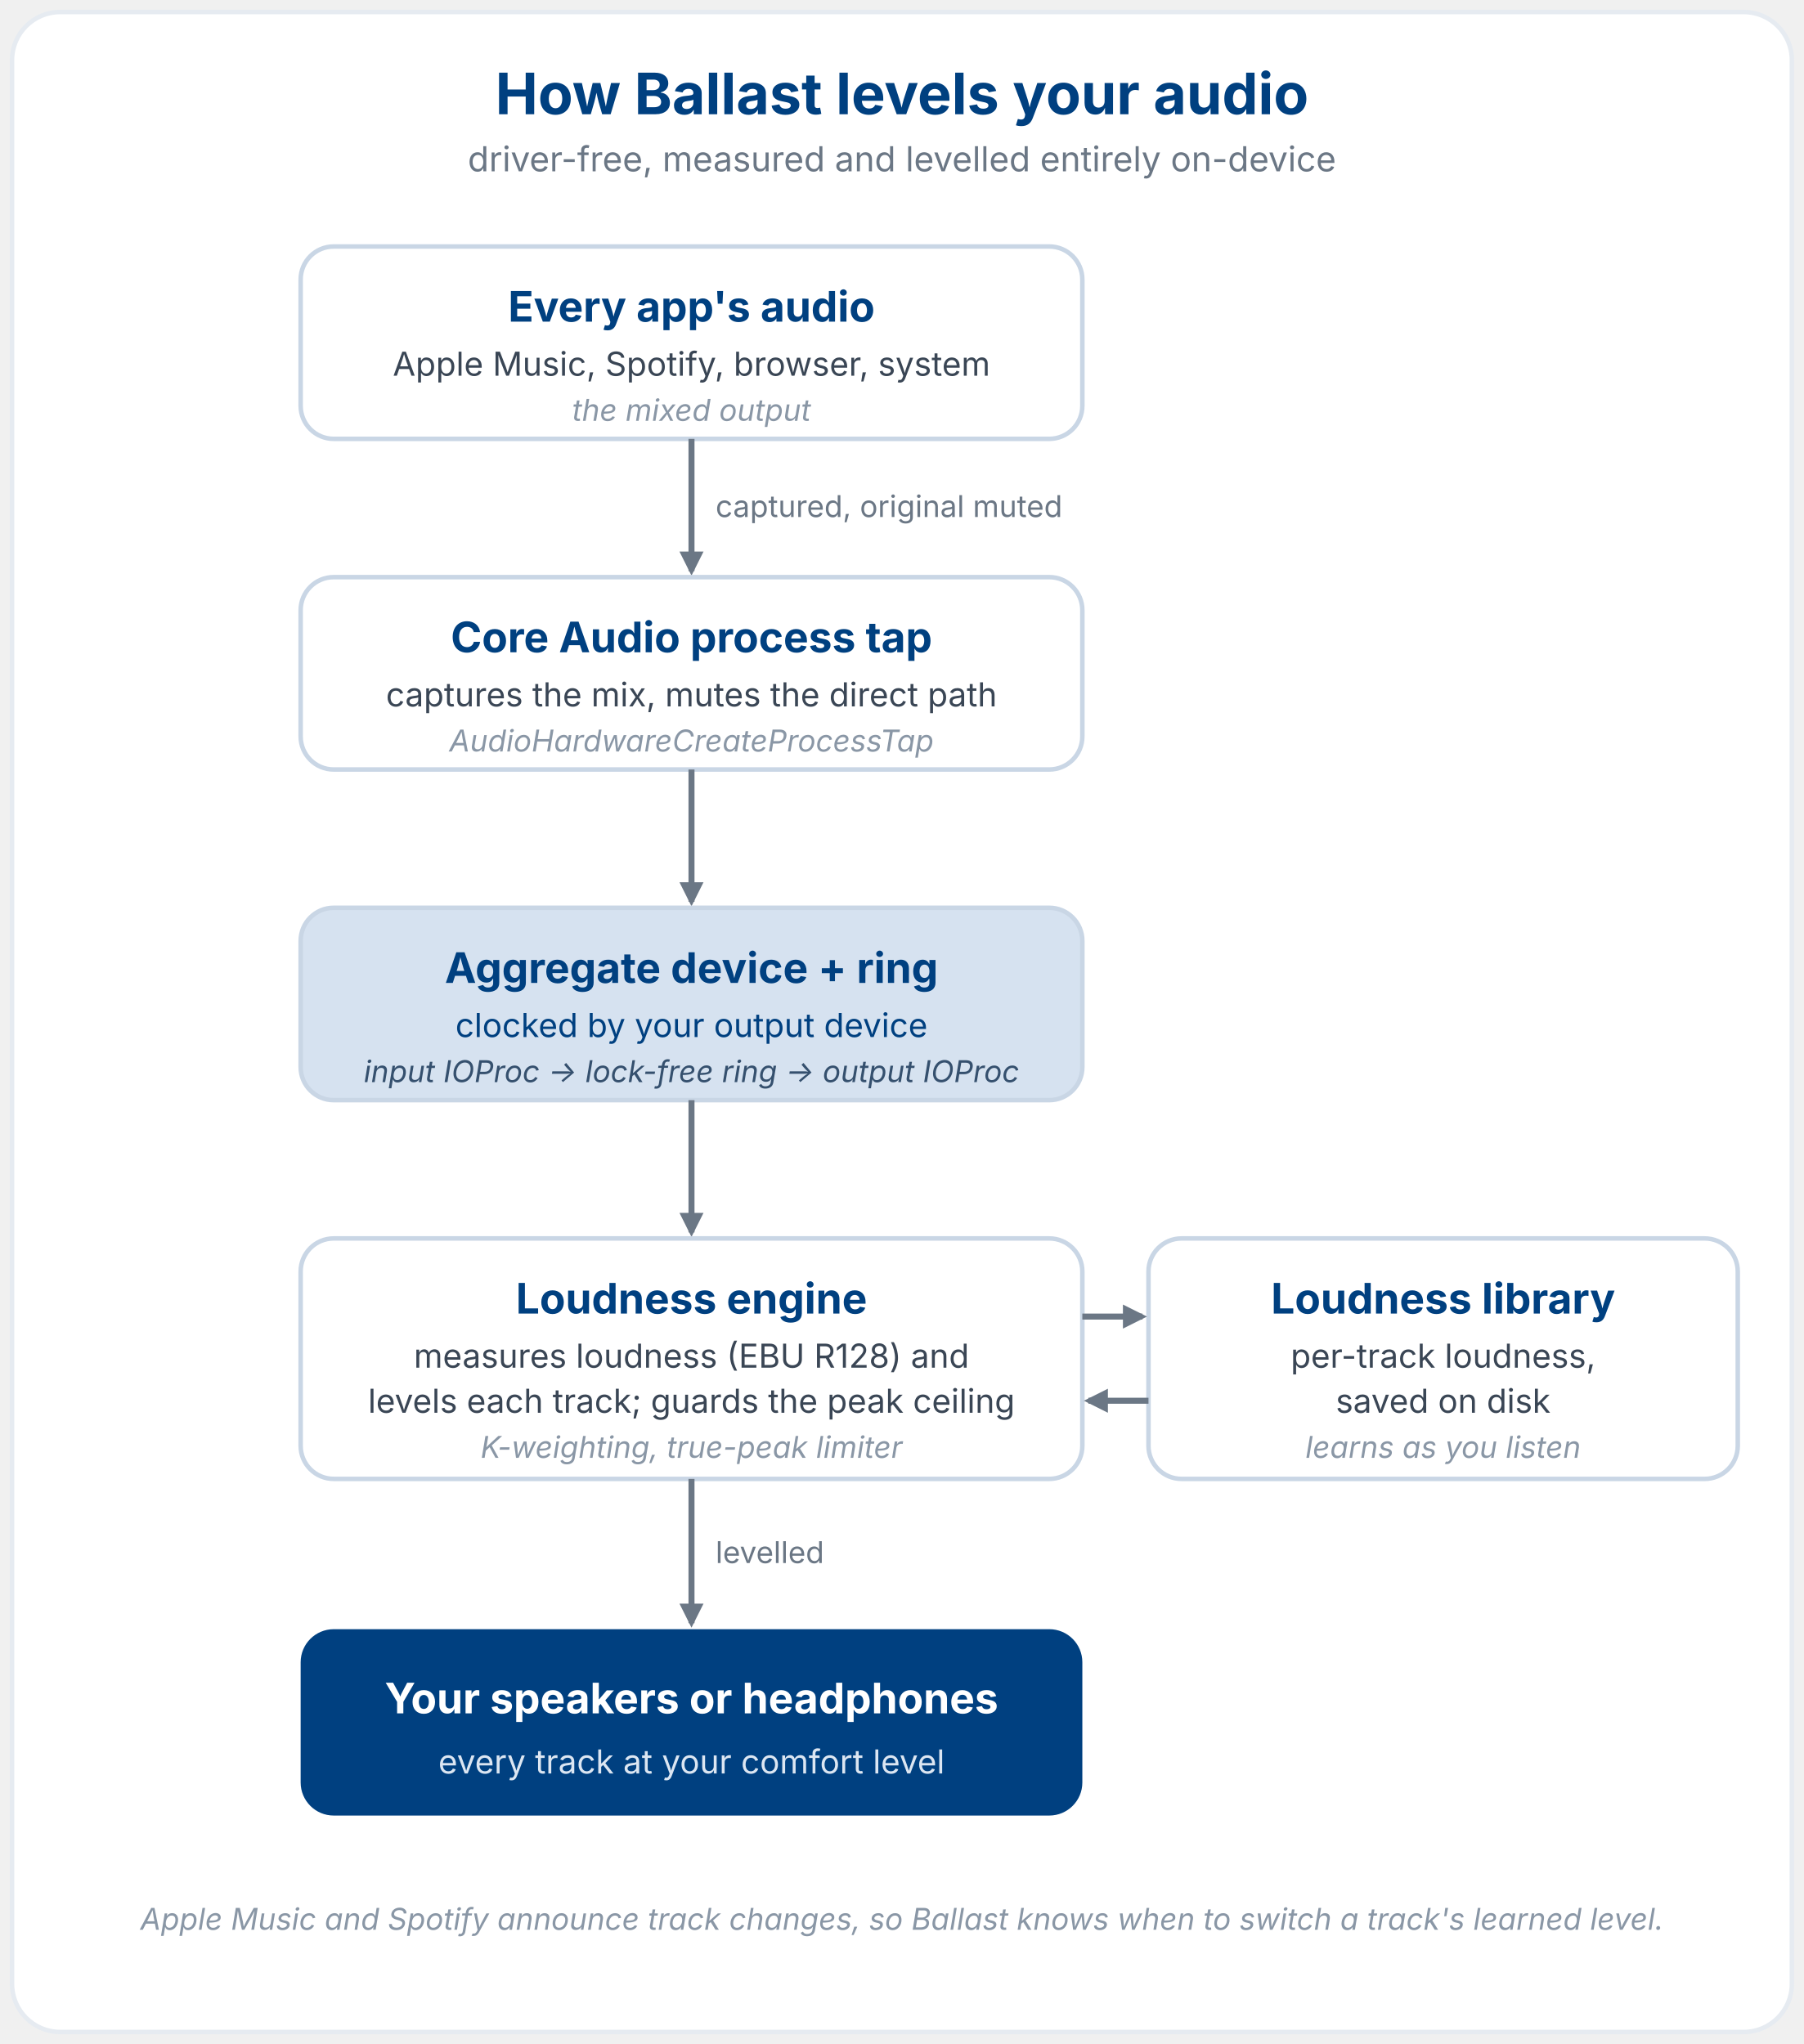
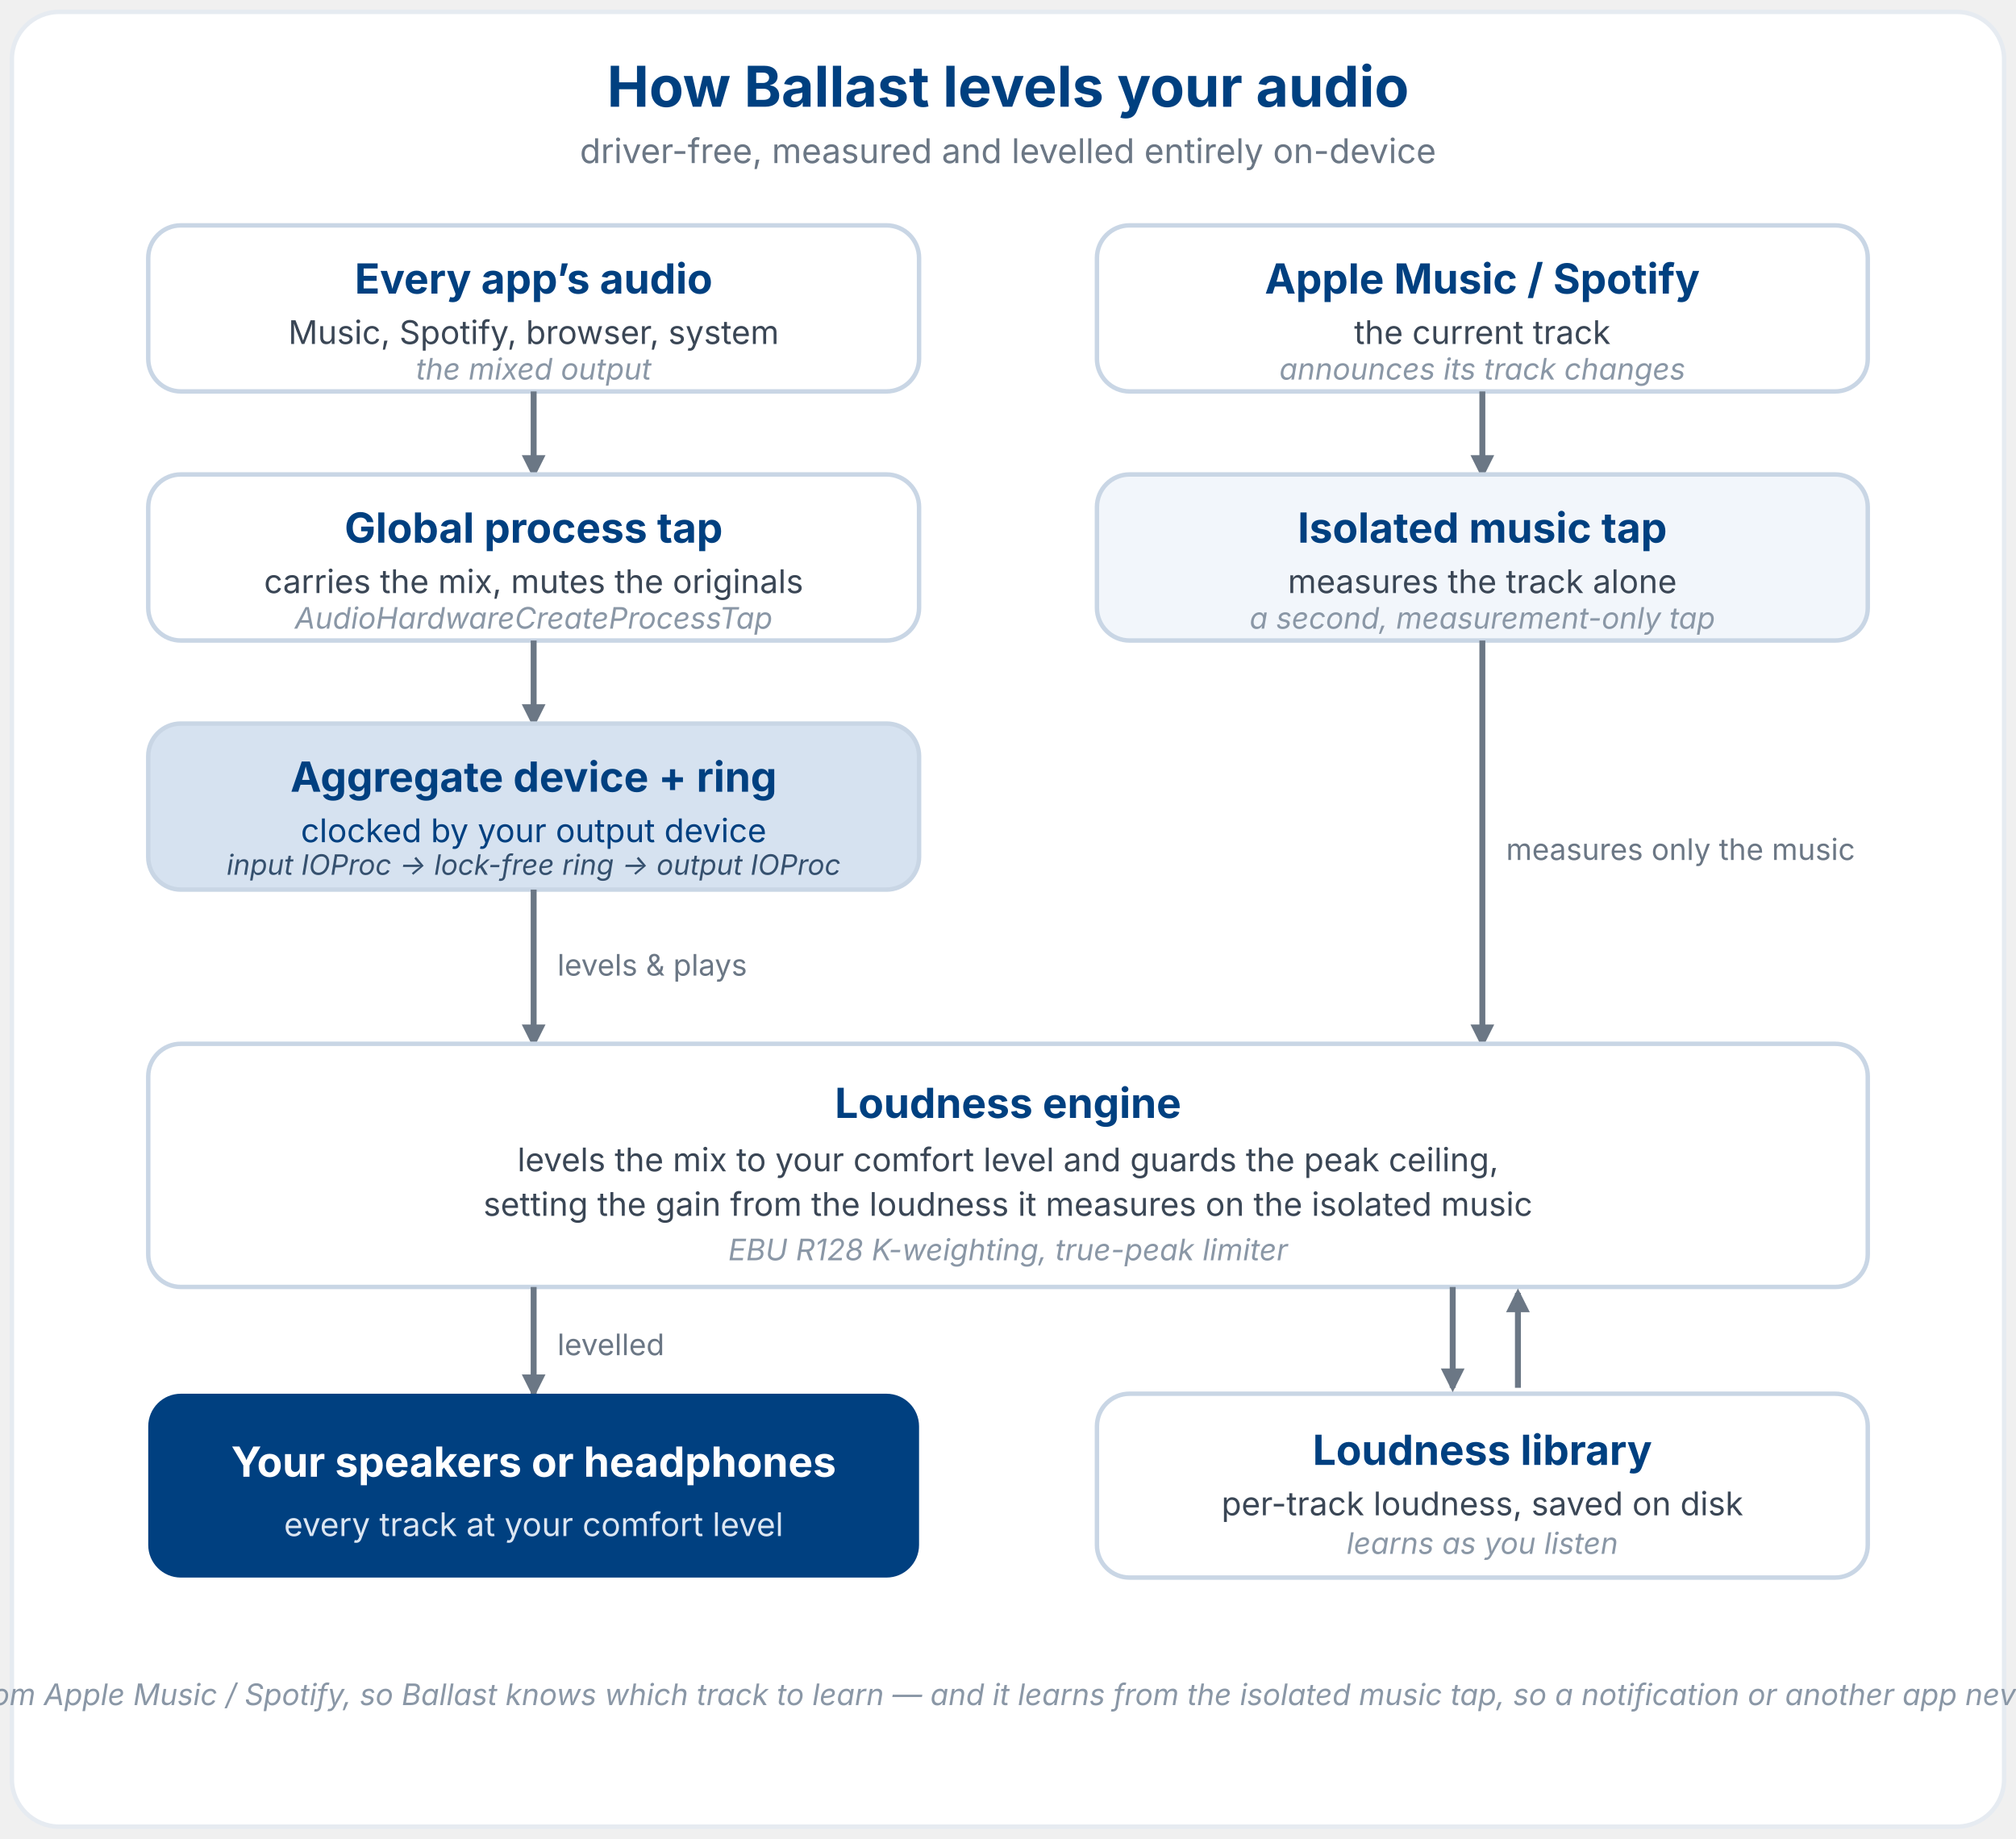
- <svg xmlns="http://www.w3.org/2000/svg" viewBox="0 0 600 680" role="img" aria-label="How Ballast levels audio: every app's audio is captured by a Core Audio process tap that mutes the original path, buffered through an aggregate device and lock-free ring clocked by the output device, then measured and levelled per track by the loudness engine, which learns each track into an on-disk library, before playing to your speakers or headphones.">
+ <svg xmlns="http://www.w3.org/2000/svg" viewBox="0 0 680 620" role="img" aria-label="How Ballast levels audio: a global Core Audio process tap captures the whole mix and mutes the originals, buffered through an aggregate device and lock-free ring clocked by the output device, then levelled by the loudness engine and played to your speakers. In parallel, a second tap scoped to just Apple Music or Spotify captures the current track in isolation; the engine measures that music-only stream to decide the level and to learn each track into an on-disk library, so system sounds and other apps never skew a track's loudness.">
  <style>
    text { font-family: system-ui, -apple-system, sans-serif; }
    .h { fill: #004080; font-weight: 700; font-size: 14px; }
    .b { fill: #3a4655; font-size: 11px; }
    .t { fill: #8a97a6; font-size: 10px; font-style: italic; }
    .title { fill: #004080; font-weight: 700; font-size: 19px; }
    .sub { fill: #6b7785; font-size: 11.5px; }
    .lab { fill: #6b7785; font-size: 10px; }
    .box { fill: #ffffff; stroke: #c9d6e5; stroke-width: 1.5; }
+     .meas { fill: #f2f6fb; stroke: #c9d6e5; stroke-width: 1.5; }
    .arrow { stroke: #6b7785; stroke-width: 2; fill: none; }
  </style>
  <defs>
    <marker id="a" markerWidth="9" markerHeight="9" refX="6.5" refY="4" orient="auto" markerUnits="userSpaceOnUse">
      <path d="M0,0 L8,4 L0,8 z" fill="#6b7785" />
    </marker>
  </defs>
-   <rect x="4" y="4" width="592" height="672" rx="16" fill="#ffffff" stroke="#e6ebf1" stroke-width="1.5" />
-   <text x="300" y="38" text-anchor="middle" class="title">How Ballast levels your audio</text>
-   <text x="300" y="57" text-anchor="middle" class="sub">driver-free, measured and levelled entirely on-device</text>
-   <rect x="100" y="82" width="260" height="64" rx="11" class="box" />
-   <text x="230" y="107" text-anchor="middle" class="h">Every app's audio</text>
-   <text x="230" y="125" text-anchor="middle" class="b">Apple Music, Spotify, browser, system</text>
-   <text x="230" y="140" text-anchor="middle" class="t">the mixed output</text>
-   <line x1="230" y1="146" x2="230" y2="190" class="arrow" marker-end="url(#a)" />
-   <text x="238" y="172" class="lab">captured, original muted</text>
-   <rect x="100" y="192" width="260" height="64" rx="11" class="box" />
-   <text x="230" y="217" text-anchor="middle" class="h">Core Audio process tap</text>
-   <text x="230" y="235" text-anchor="middle" class="b">captures the mix, mutes the direct path</text>
-   <text x="230" y="250" text-anchor="middle" class="t">AudioHardwareCreateProcessTap</text>
-   <line x1="230" y1="256" x2="230" y2="300" class="arrow" marker-end="url(#a)" />
-   <rect x="100" y="302" width="260" height="64" rx="11" fill="#d6e2f0" stroke="#c9d6e5" stroke-width="1.5" />
-   <text x="230" y="327" text-anchor="middle" class="h">Aggregate device + ring</text>
-   <text x="230" y="345" text-anchor="middle" style="fill:#004080;font-size:11px">clocked by your output device</text>
-   <text x="230" y="360" text-anchor="middle" style="fill:#35506e;font-size:10px;font-style:italic">input IOProc -&gt; lock-free ring -&gt; output IOProc</text>
-   <line x1="230" y1="366" x2="230" y2="410" class="arrow" marker-end="url(#a)" />
-   <rect x="100" y="412" width="260" height="80" rx="11" class="box" />
-   <text x="230" y="437" text-anchor="middle" class="h">Loudness engine</text>
-   <text x="230" y="455" text-anchor="middle" class="b">measures loudness (EBU R128) and</text>
-   <text x="230" y="470" text-anchor="middle" class="b">levels each track; guards the peak ceiling</text>
-   <text x="230" y="485" text-anchor="middle" class="t">K-weighting, true-peak limiter</text>
-   <rect x="382" y="412" width="196" height="80" rx="11" class="box" />
-   <text x="480" y="437" text-anchor="middle" class="h">Loudness library</text>
-   <text x="480" y="455" text-anchor="middle" class="b">per-track loudness,</text>
-   <text x="480" y="470" text-anchor="middle" class="b">saved on disk</text>
-   <text x="480" y="485" text-anchor="middle" class="t">learns as you listen</text>
-   <line x1="360" y1="438" x2="380" y2="438" class="arrow" marker-end="url(#a)" />
-   <line x1="382" y1="466" x2="362" y2="466" class="arrow" marker-end="url(#a)" />
-   <line x1="230" y1="492" x2="230" y2="540" class="arrow" marker-end="url(#a)" />
-   <text x="238" y="520" class="lab">levelled</text>
-   <rect x="100" y="542" width="260" height="62" rx="11" fill="#004080" />
-   <text x="230" y="570" text-anchor="middle" style="fill:#ffffff;font-weight:700;font-size:14px">Your speakers or headphones</text>
-   <text x="230" y="590" text-anchor="middle" style="fill:#dce6f2;font-size:11px">every track at your comfort level</text>
-   <text x="300" y="642" text-anchor="middle" class="t">Apple Music and Spotify announce track changes, so Ballast knows when to switch a track's learned level.</text>
+   <rect x="4" y="4" width="672" height="612" rx="16" fill="#ffffff" stroke="#e6ebf1" stroke-width="1.5" />
+   <text x="340" y="36" text-anchor="middle" class="title">How Ballast levels your audio</text>
+   <text x="340" y="55" text-anchor="middle" class="sub">driver-free, measured and levelled entirely on-device</text>
+   <rect x="50" y="76" width="260" height="56" rx="11" class="box" />
+   <text x="180" y="99" text-anchor="middle" class="h">Every app’s audio</text>
+   <text x="180" y="116" text-anchor="middle" class="b">Music, Spotify, browser, system</text>
+   <text x="180" y="128" text-anchor="middle" class="t">the mixed output</text>
+   <line x1="180" y1="132" x2="180" y2="160" class="arrow" marker-end="url(#a)" />
+   <rect x="50" y="160" width="260" height="56" rx="11" class="box" />
+   <text x="180" y="183" text-anchor="middle" class="h">Global process tap</text>
+   <text x="180" y="200" text-anchor="middle" class="b">carries the mix, mutes the originals</text>
+   <text x="180" y="212" text-anchor="middle" class="t">AudioHardwareCreateProcessTap</text>
+   <line x1="180" y1="216" x2="180" y2="244" class="arrow" marker-end="url(#a)" />
+   <rect x="50" y="244" width="260" height="56" rx="11" fill="#d6e2f0" stroke="#c9d6e5" stroke-width="1.5" />
+   <text x="180" y="267" text-anchor="middle" class="h">Aggregate device + ring</text>
+   <text x="180" y="284" text-anchor="middle" style="fill:#004080;font-size:11px">clocked by your output device</text>
+   <text x="180" y="295" text-anchor="middle" style="fill:#35506e;font-size:9.5px;font-style:italic">input IOProc → lock-free ring → output IOProc</text>
+   <line x1="180" y1="300" x2="180" y2="352" class="arrow" marker-end="url(#a)" />
+   <text x="188" y="329" class="lab">levels &amp; plays</text>
+   <rect x="370" y="76" width="260" height="56" rx="11" class="box" />
+   <text x="500" y="99" text-anchor="middle" class="h">Apple Music / Spotify</text>
+   <text x="500" y="116" text-anchor="middle" class="b">the current track</text>
+   <text x="500" y="128" text-anchor="middle" class="t">announces its track changes</text>
+   <line x1="500" y1="132" x2="500" y2="160" class="arrow" marker-end="url(#a)" />
+   <rect x="370" y="160" width="260" height="56" rx="11" class="meas" />
+   <text x="500" y="183" text-anchor="middle" class="h">Isolated music tap</text>
+   <text x="500" y="200" text-anchor="middle" class="b">measures the track alone</text>
+   <text x="500" y="212" text-anchor="middle" class="t">a second, measurement-only tap</text>
+   <line x1="500" y1="216" x2="500" y2="352" class="arrow" marker-end="url(#a)" />
+   <text x="508" y="290" class="lab">measures only the music</text>
+   <rect x="50" y="352" width="580" height="82" rx="11" class="box" />
+   <text x="340" y="377" text-anchor="middle" class="h">Loudness engine</text>
+   <text x="340" y="395" text-anchor="middle" class="b">levels the mix to your comfort level and guards the peak ceiling,</text>
+   <text x="340" y="410" text-anchor="middle" class="b">setting the gain from the loudness it measures on the isolated music</text>
+   <text x="340" y="425" text-anchor="middle" class="t">EBU R128 K-weighting, true-peak limiter</text>
+   <line x1="180" y1="434" x2="180" y2="470" class="arrow" marker-end="url(#a)" />
+   <text x="188" y="457" class="lab">levelled</text>
+   <rect x="50" y="470" width="260" height="62" rx="11" fill="#004080" />
+   <text x="180" y="498" text-anchor="middle" style="fill:#ffffff;font-weight:700;font-size:14px">Your speakers or headphones</text>
+   <text x="180" y="518" text-anchor="middle" style="fill:#dce6f2;font-size:11px">every track at your comfort level</text>
+   <rect x="370" y="470" width="260" height="62" rx="11" class="box" />
+   <text x="500" y="494" text-anchor="middle" class="h">Loudness library</text>
+   <text x="500" y="511" text-anchor="middle" class="b">per-track loudness, saved on disk</text>
+   <text x="500" y="524" text-anchor="middle" class="t">learns as you listen</text>
+   <line x1="490" y1="434" x2="490" y2="468" class="arrow" marker-end="url(#a)" />
+   <line x1="512" y1="468" x2="512" y2="436" class="arrow" marker-end="url(#a)" />
+   <text x="340" y="575" text-anchor="middle" class="t">Track changes come from Apple Music / Spotify, so Ballast knows which track to learn — and it learns from the isolated music tap, so a notification or another app never skews a track’s level.</text>
</svg>
